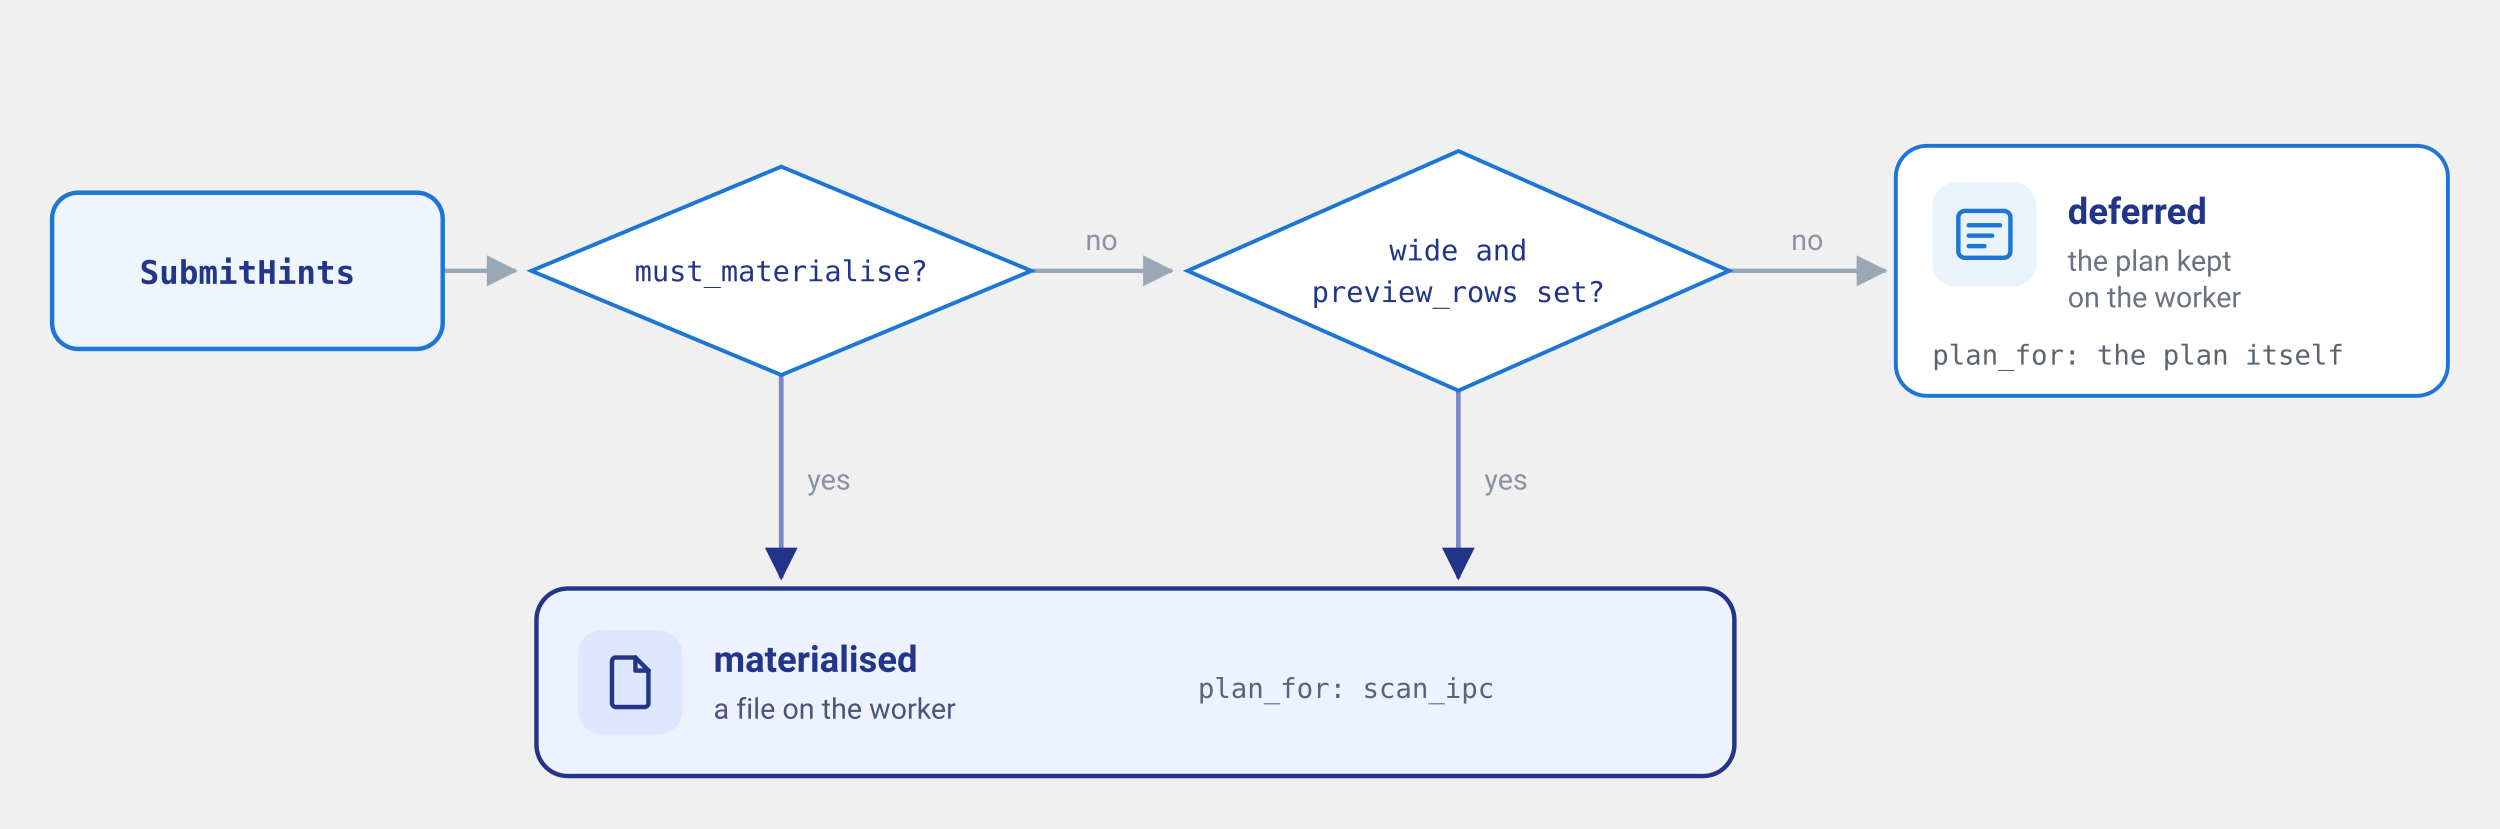
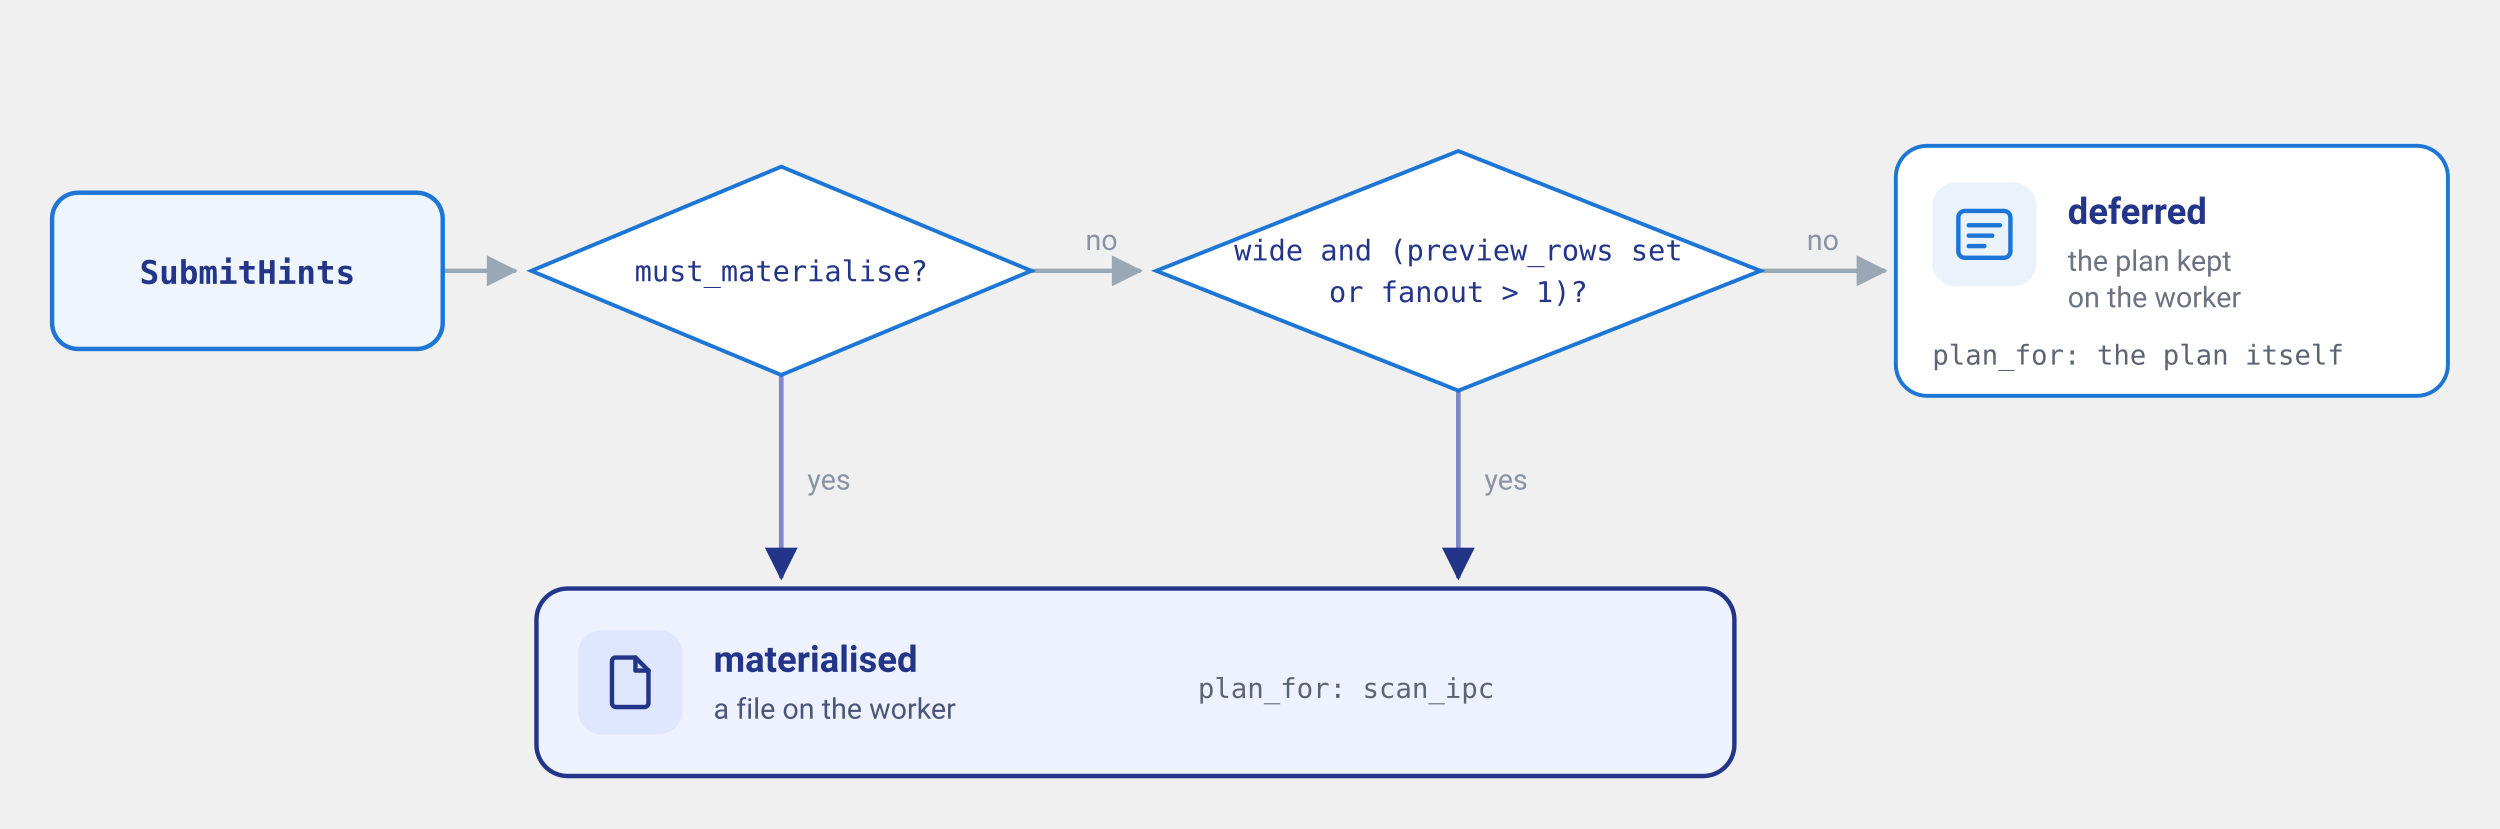
- <svg xmlns="http://www.w3.org/2000/svg" viewBox="0 0 960 318" role="img" aria-label="How the worker's service._materialise reads SubmitHints: when must_materialise is set the result is materialised, a file on the worker that plan_for reads with scan_ipc; otherwise, when the plan is wide and preview_rows is set it is materialised too; otherwise it is deferred, the plan kept on the worker, and plan_for answers the plan itself.">
+ <svg xmlns="http://www.w3.org/2000/svg" viewBox="0 0 960 318" role="img" aria-label="How the worker's service._materialise reads SubmitHints: when must_materialise is set the result is materialised, a file on the worker that plan_for reads with scan_ipc; otherwise, when the plan is wide and either preview_rows is set or fanout is above one it is materialised too; otherwise it is deferred, the plan kept on the worker, and plan_for answers the plan itself.">
  <defs>
    <marker id="ah" markerWidth="10" markerHeight="10" refX="7.5" refY="4.5" orient="auto">
      <path d="M1,1 L8,4.5 L1,8 Z" fill="#9aa8b6" />
    </marker>
    <marker id="ahn" markerWidth="10" markerHeight="10" refX="7.5" refY="4.5" orient="auto">
      <path d="M1,1 L8,4.5 L1,8 Z" fill="#233588" />
    </marker>
  </defs>
  <style>
    .box   { fill:#ffffff; stroke:#1D76D6; stroke-width:1.5; }
    .head  { fill:#eef5fd; stroke:#1D76D6; stroke-width:1.7; }
    .store { fill:#eef2ff; stroke:#233588; stroke-width:1.7; }
    .dia   { fill:#ffffff; stroke:#1D76D6; stroke-width:1.5; }
    .chip  { fill:#eaf3fc; }
    .chipn { fill:#dfe6ff; }
    .ic    { fill:none; stroke:#1D76D6; stroke-width:1.7; stroke-linecap:round; stroke-linejoin:round; }
    .icn   { fill:none; stroke:#233588; stroke-width:1.7; stroke-linecap:round; stroke-linejoin:round; }
    .tm    { font-family:'Roboto Mono',Menlo,Consolas,monospace; font-weight:600; font-size:12.5px; fill:#233588; }
    .t     { font-family:Roboto,Arial,sans-serif; font-weight:600; font-size:14px; fill:#233588; }
    .s     { font-family:Roboto,Arial,sans-serif; font-size:11px; fill:#6b7280; }
    .sn    { font-family:Roboto,Arial,sans-serif; font-size:11px; fill:#4a5578; }
    .mono  { font-family:'Roboto Mono',Menlo,Consolas,monospace; font-size:10.5px; fill:#5b6470; }
    .q     { font-family:'Roboto Mono',Menlo,Consolas,monospace; font-size:11px; fill:#233588; }
    .albl  { font-family:Roboto,Arial,sans-serif; font-size:11px; fill:#8a93a3; }
    .arw   { fill:none; stroke:#9aa8b6; stroke-width:1.7; }
    .arwn  { fill:none; stroke:#7e88c4; stroke-width:1.8; }
    @media (prefers-color-scheme: dark) { .albl { fill:#aeb6c0; } }
    [data-md-color-scheme="slate"] .albl { fill:#aeb6c0; }
  </style>
  <path class="arw" d="M170,104 H198" marker-end="url(#ah)" />
-   <path class="arw" d="M396,104 H450" marker-end="url(#ah)" />
+   <path class="arw" d="M396,104 H438" marker-end="url(#ah)" />
  <text class="albl" x="423" y="96" text-anchor="middle">no</text>
-   <path class="arw" d="M664,104 H724" marker-end="url(#ah)" />
-   <text class="albl" x="694" y="96" text-anchor="middle">no</text>
+   <path class="arw" d="M676,104 H724" marker-end="url(#ah)" />
+   <text class="albl" x="700" y="96" text-anchor="middle">no</text>
  <path class="arwn" d="M300,144 V222" marker-end="url(#ahn)" />
  <text class="albl" x="310" y="188">yes</text>
  <path class="arwn" d="M560,150 V222" marker-end="url(#ahn)" />
  <text class="albl" x="570" y="188">yes</text>
  <rect class="head" x="20" y="74" width="150" height="60" rx="10" />
  <text class="tm" x="95" y="109" text-anchor="middle">SubmitHints</text>
  <polygon class="dia" points="300,64 396,104 300,144 204,104" />
  <text class="q" x="300" y="108" text-anchor="middle">must_materialise?</text>
-   <polygon class="dia" points="560,58 664,104 560,150 456,104" />
-   <text class="q" x="560" y="100" text-anchor="middle">wide and</text>
-   <text class="q" x="560" y="116" text-anchor="middle">preview_rows set?</text>
+   <polygon class="dia" points="560,58 676,104 560,150 444,104" />
+   <text class="q" x="560" y="100" text-anchor="middle">wide and (preview_rows set</text>
+   <text class="q" x="560" y="116" text-anchor="middle">or fanout &gt; 1)?</text>
  <g>
    <rect class="box" x="728" y="56" width="212" height="96" rx="12" />
    <rect class="chip" x="742" y="70" width="40" height="40" rx="9" />
    <g class="ic" transform="translate(750,78)">
      <rect x="2" y="3" width="20" height="18" rx="2.5" />
      <line x1="6" y1="8.5" x2="18" y2="8.5" />
      <line x1="6" y1="12.5" x2="15" y2="12.5" />
      <line x1="6" y1="16.5" x2="12" y2="16.5" />
    </g>
    <text class="t" x="794" y="86">deferred</text>
    <text class="s" x="794" y="104">the plan kept</text>
    <text class="s" x="794" y="118">on the worker</text>
    <text class="mono" x="742" y="140">plan_for: the plan itself</text>
  </g>
  <g>
    <rect class="store" x="206" y="226" width="460" height="72" rx="12" />
    <rect class="chipn" x="222" y="242" width="40" height="40" rx="9" />
    <g class="icn" transform="translate(230,250)">
      <path d="M6,2.5 H14 L19,7.5 V20 A1.5,1.5 0 0 1 17.5,21.5 H6.5 A1.5,1.5 0 0 1 5,20 V4 A1.5,1.5 0 0 1 6,2.5 Z" />
      <path d="M14,2.5 V7.5 H19" />
    </g>
    <text class="t" x="274" y="258">materialised</text>
    <text class="sn" x="274" y="276">a file on the worker</text>
    <text class="mono" x="460" y="268" fill="#4a5578">plan_for: scan_ipc</text>
  </g>
</svg>
